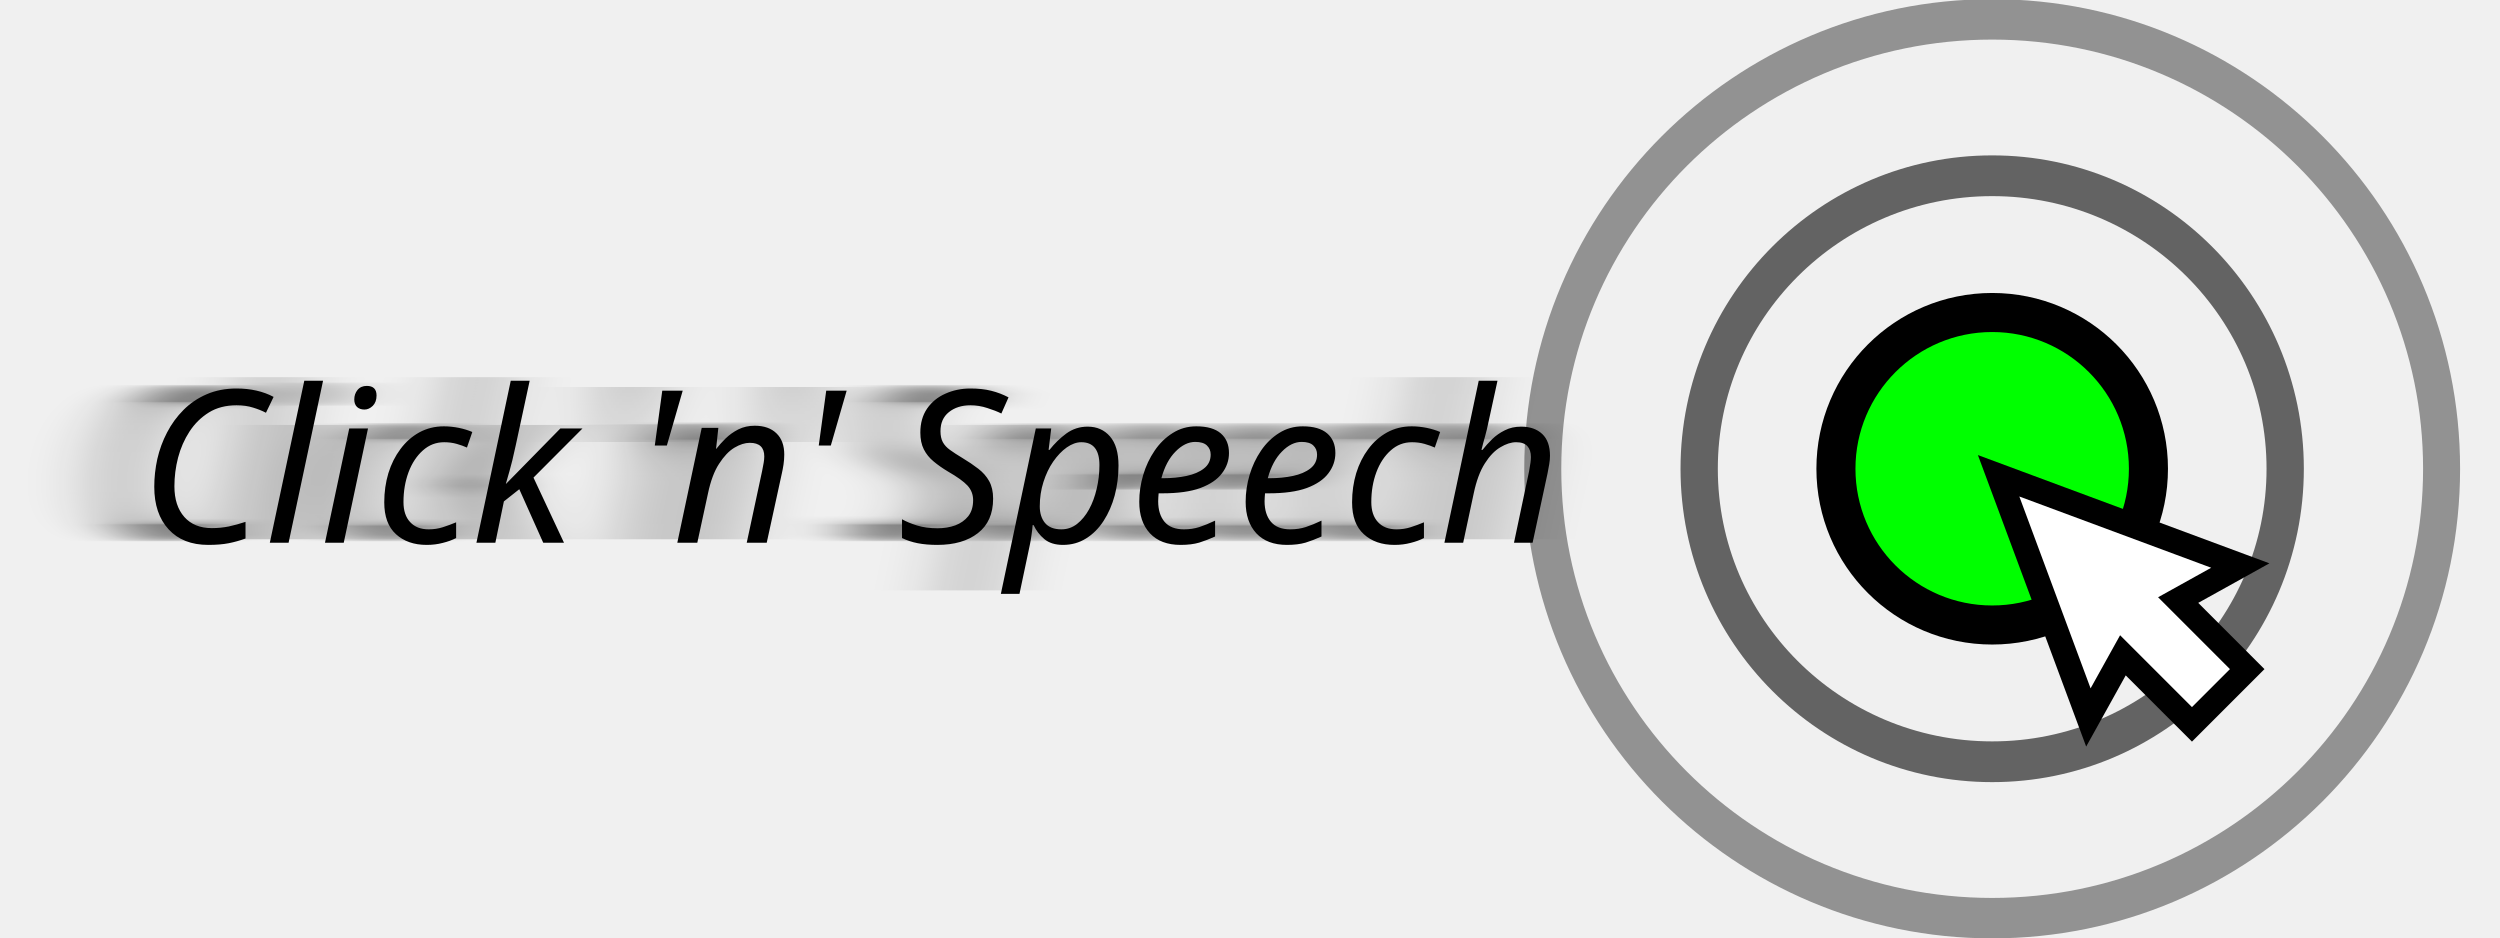
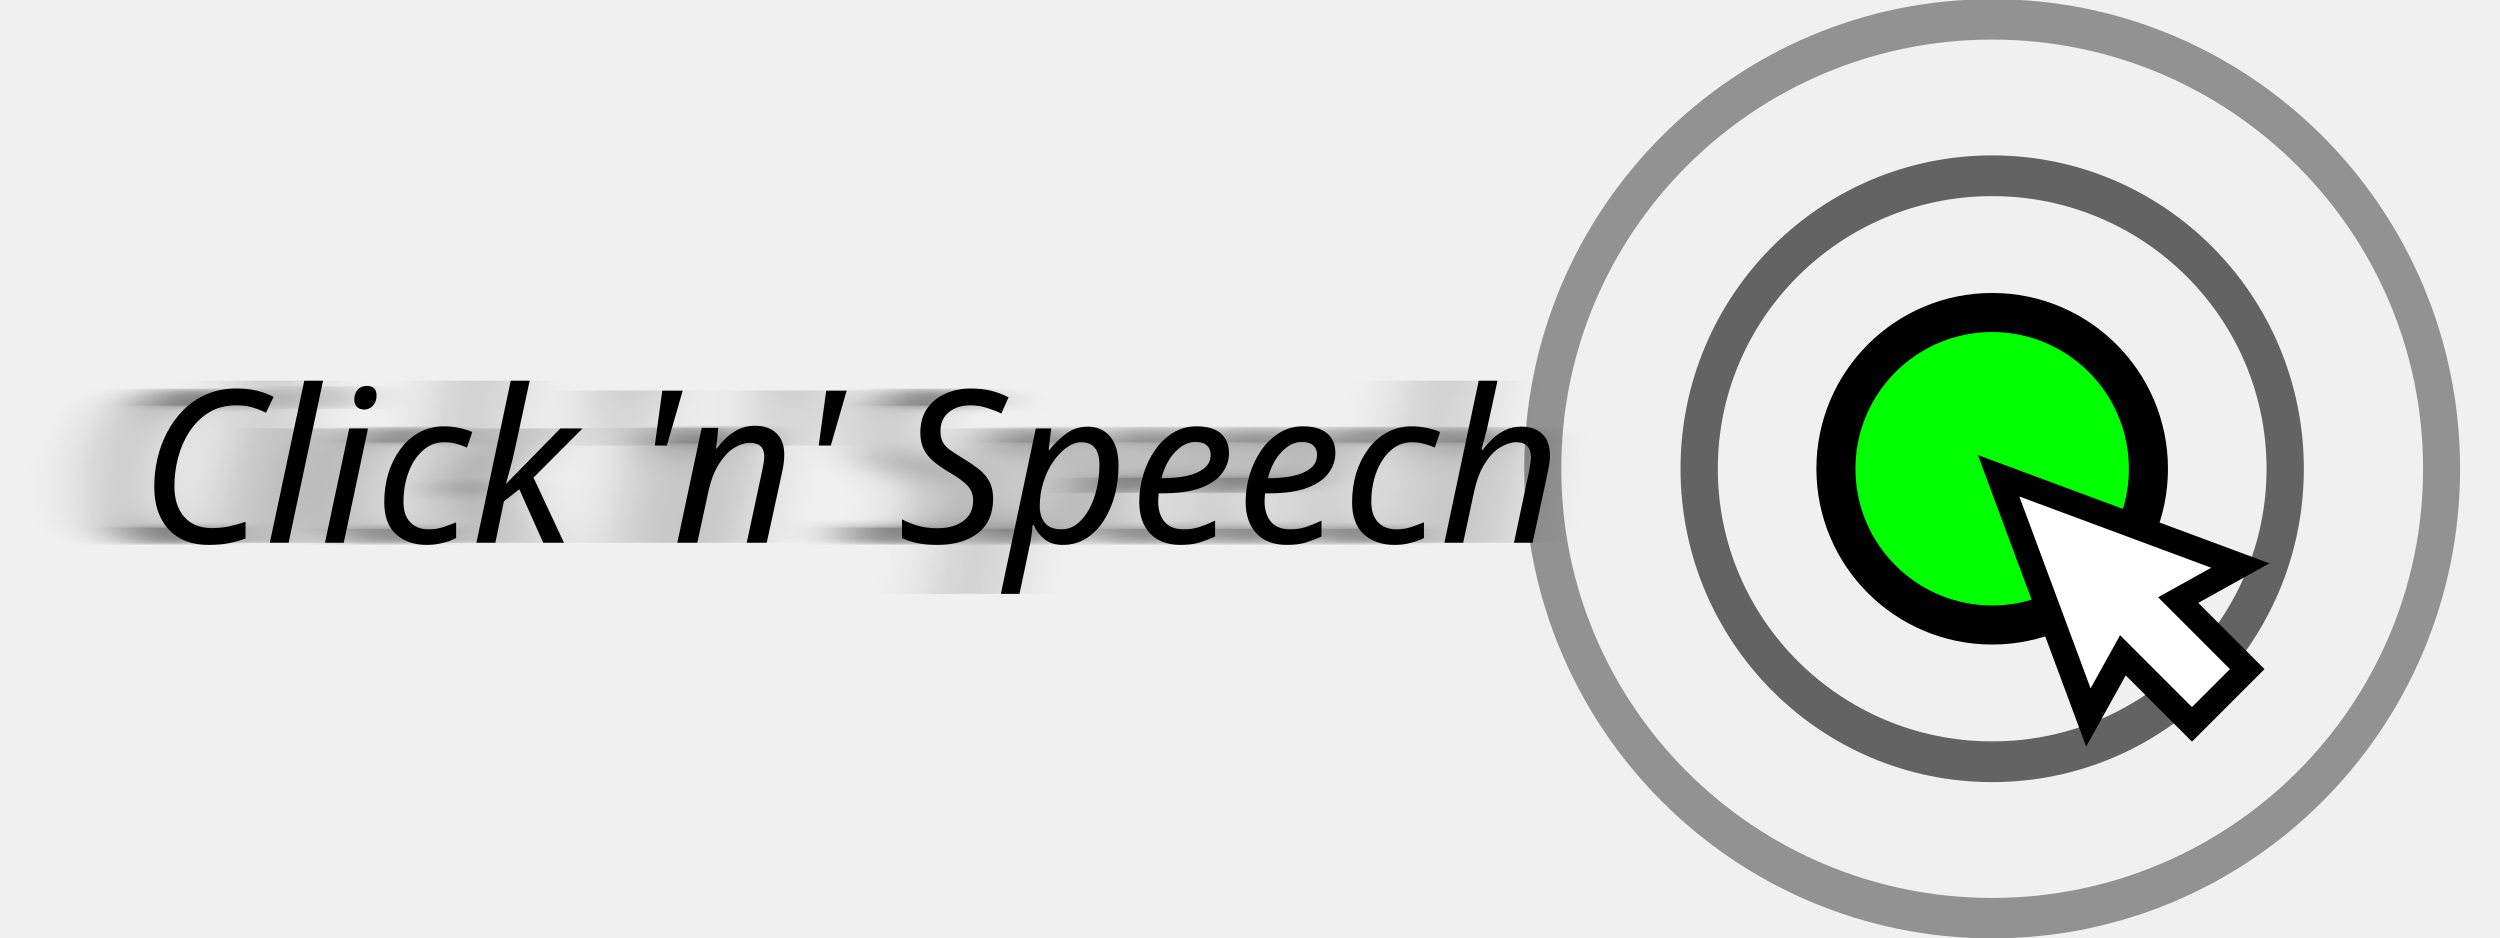
<svg xmlns="http://www.w3.org/2000/svg" width="256" height="96" id="svg2" version="1.1">
  <defs id="defs4">
    <filter id="filter3856" color-interpolation-filters="sRGB">
      <feGaussianBlur id="feGaussianBlur3858" in="SourceGraphic" stdDeviation="7 0.01" />
    </filter>
    <filter id="filter3856-0" color-interpolation-filters="sRGB">
      <feGaussianBlur id="feGaussianBlur3858-7" in="SourceGraphic" stdDeviation="5 0.01" />
    </filter>
  </defs>
  <g id="layer1" transform="translate(0,-956.3622)">
    <path style="fill:#00ff00;fill-opacity:1;stroke:#000000;stroke-width:2.818;stroke-miterlimit:4;stroke-opacity:1;stroke-dasharray:none" id="path3001" d="m -39.091,8.182 c 0,6.226 -5.047,11.273 -11.273,11.273 -6.226,0 -11.273,-5.047 -11.273,-11.273 0,-6.226 5.047,-11.273 11.273,-11.273 6.226,0 11.273,5.047 11.273,11.273 z" transform="matrix(1.419355,0,0,1.419355,275.4839,992.7493)" />
-     <text xml:space="preserve" style="font-size:40.393px;font-style:italic;font-variant:normal;font-weight:normal;font-stretch:normal;text-align:start;line-height:125%;letter-spacing:0px;word-spacing:0px;writing-mode:lr-tb;text-anchor:start;fill:#000000;fill-opacity:0.588;stroke:none;filter:url(#filter3856);font-family:Sans;-inkscape-font-specification:Sans Italic" x="-112.166" y="999.894" id="text2985-3" transform="matrix(0.540551,0,0,0.540551,70.51736,471.0886)">
+     <text xml:space="preserve" style="font-size:40.393px;font-style:italic;font-variant:normal;font-weight:normal;font-stretch:normal;text-align:start;line-height:125%;letter-spacing:0px;word-spacing:0px;writing-mode:lr-tb;text-anchor:start;fill:#000000;fill-opacity:0.588;stroke:none;filter:url(#filter3856);font-family:Sans;-inkscape-font-specification:Sans Italic" x="-112.166" y="999.894" id="text2985-3" transform="matrix(0.540551,0,0,0.540551,70.51736,471.4457)">
      <tspan id="tspan2993" x="-112.166" y="999.894">Click 'n' Speech</tspan>
    </text>
    <text xml:space="preserve" style="font-size:21.834px;font-style:italic;font-variant:normal;font-weight:normal;font-stretch:normal;text-align:start;line-height:125%;letter-spacing:0px;word-spacing:0px;writing-mode:lr-tb;text-anchor:start;fill:#000000;fill-opacity:1;stroke:none;font-family:Sans;-inkscape-font-specification:Sans Italic" x="14.218" y="1011.944" id="text2985-3-6">
      <tspan id="tspan3013" x="14.218" y="1011.944">Click 'n' Speech</tspan>
    </text>
    <path style="fill:none;stroke:#000000;stroke-width:2.187;stroke-miterlimit:4;stroke-opacity:0.588;stroke-dasharray:none" id="path3755" d="m -12.182,21.364 c 0,8.686 -7.693,15.727 -17.182,15.727 -9.489,0 -17.182,-7.041 -17.182,-15.727 0,-8.686 7.693,-15.727 17.182,-15.727 9.489,0 17.182,7.041 17.182,15.727 z" transform="matrix(1.746263,0,0,1.907768,255.2766,963.6053)" />
    <path style="fill:none;stroke:#000000;stroke-width:1.415;stroke-miterlimit:4;stroke-opacity:0.392;stroke-dasharray:none" id="path3755-7-7" d="m -12.182,21.364 c 0,8.686 -7.693,15.727 -17.182,15.727 -9.489,0 -17.182,-7.041 -17.182,-15.727 0,-8.686 7.693,-15.727 17.182,-15.727 9.489,0 17.182,7.041 17.182,15.727 z" transform="matrix(2.678341,0,0,2.926049,282.6458,941.8511)" />
    <path style="fill:#ffffff;fill-opacity:1;stroke:#000000;stroke-width:2.5;stroke-linecap:butt;stroke-linejoin:miter;stroke-miterlimit:4;stroke-opacity:1;stroke-dasharray:none" d="m 230.114,1024.88 -5.657,5.657 -7.071,-7.071 -3.536,6.364 -9.192,-24.749 24.749,9.192 -6.364,3.535 z" id="path2985" />
  </g>
</svg>
